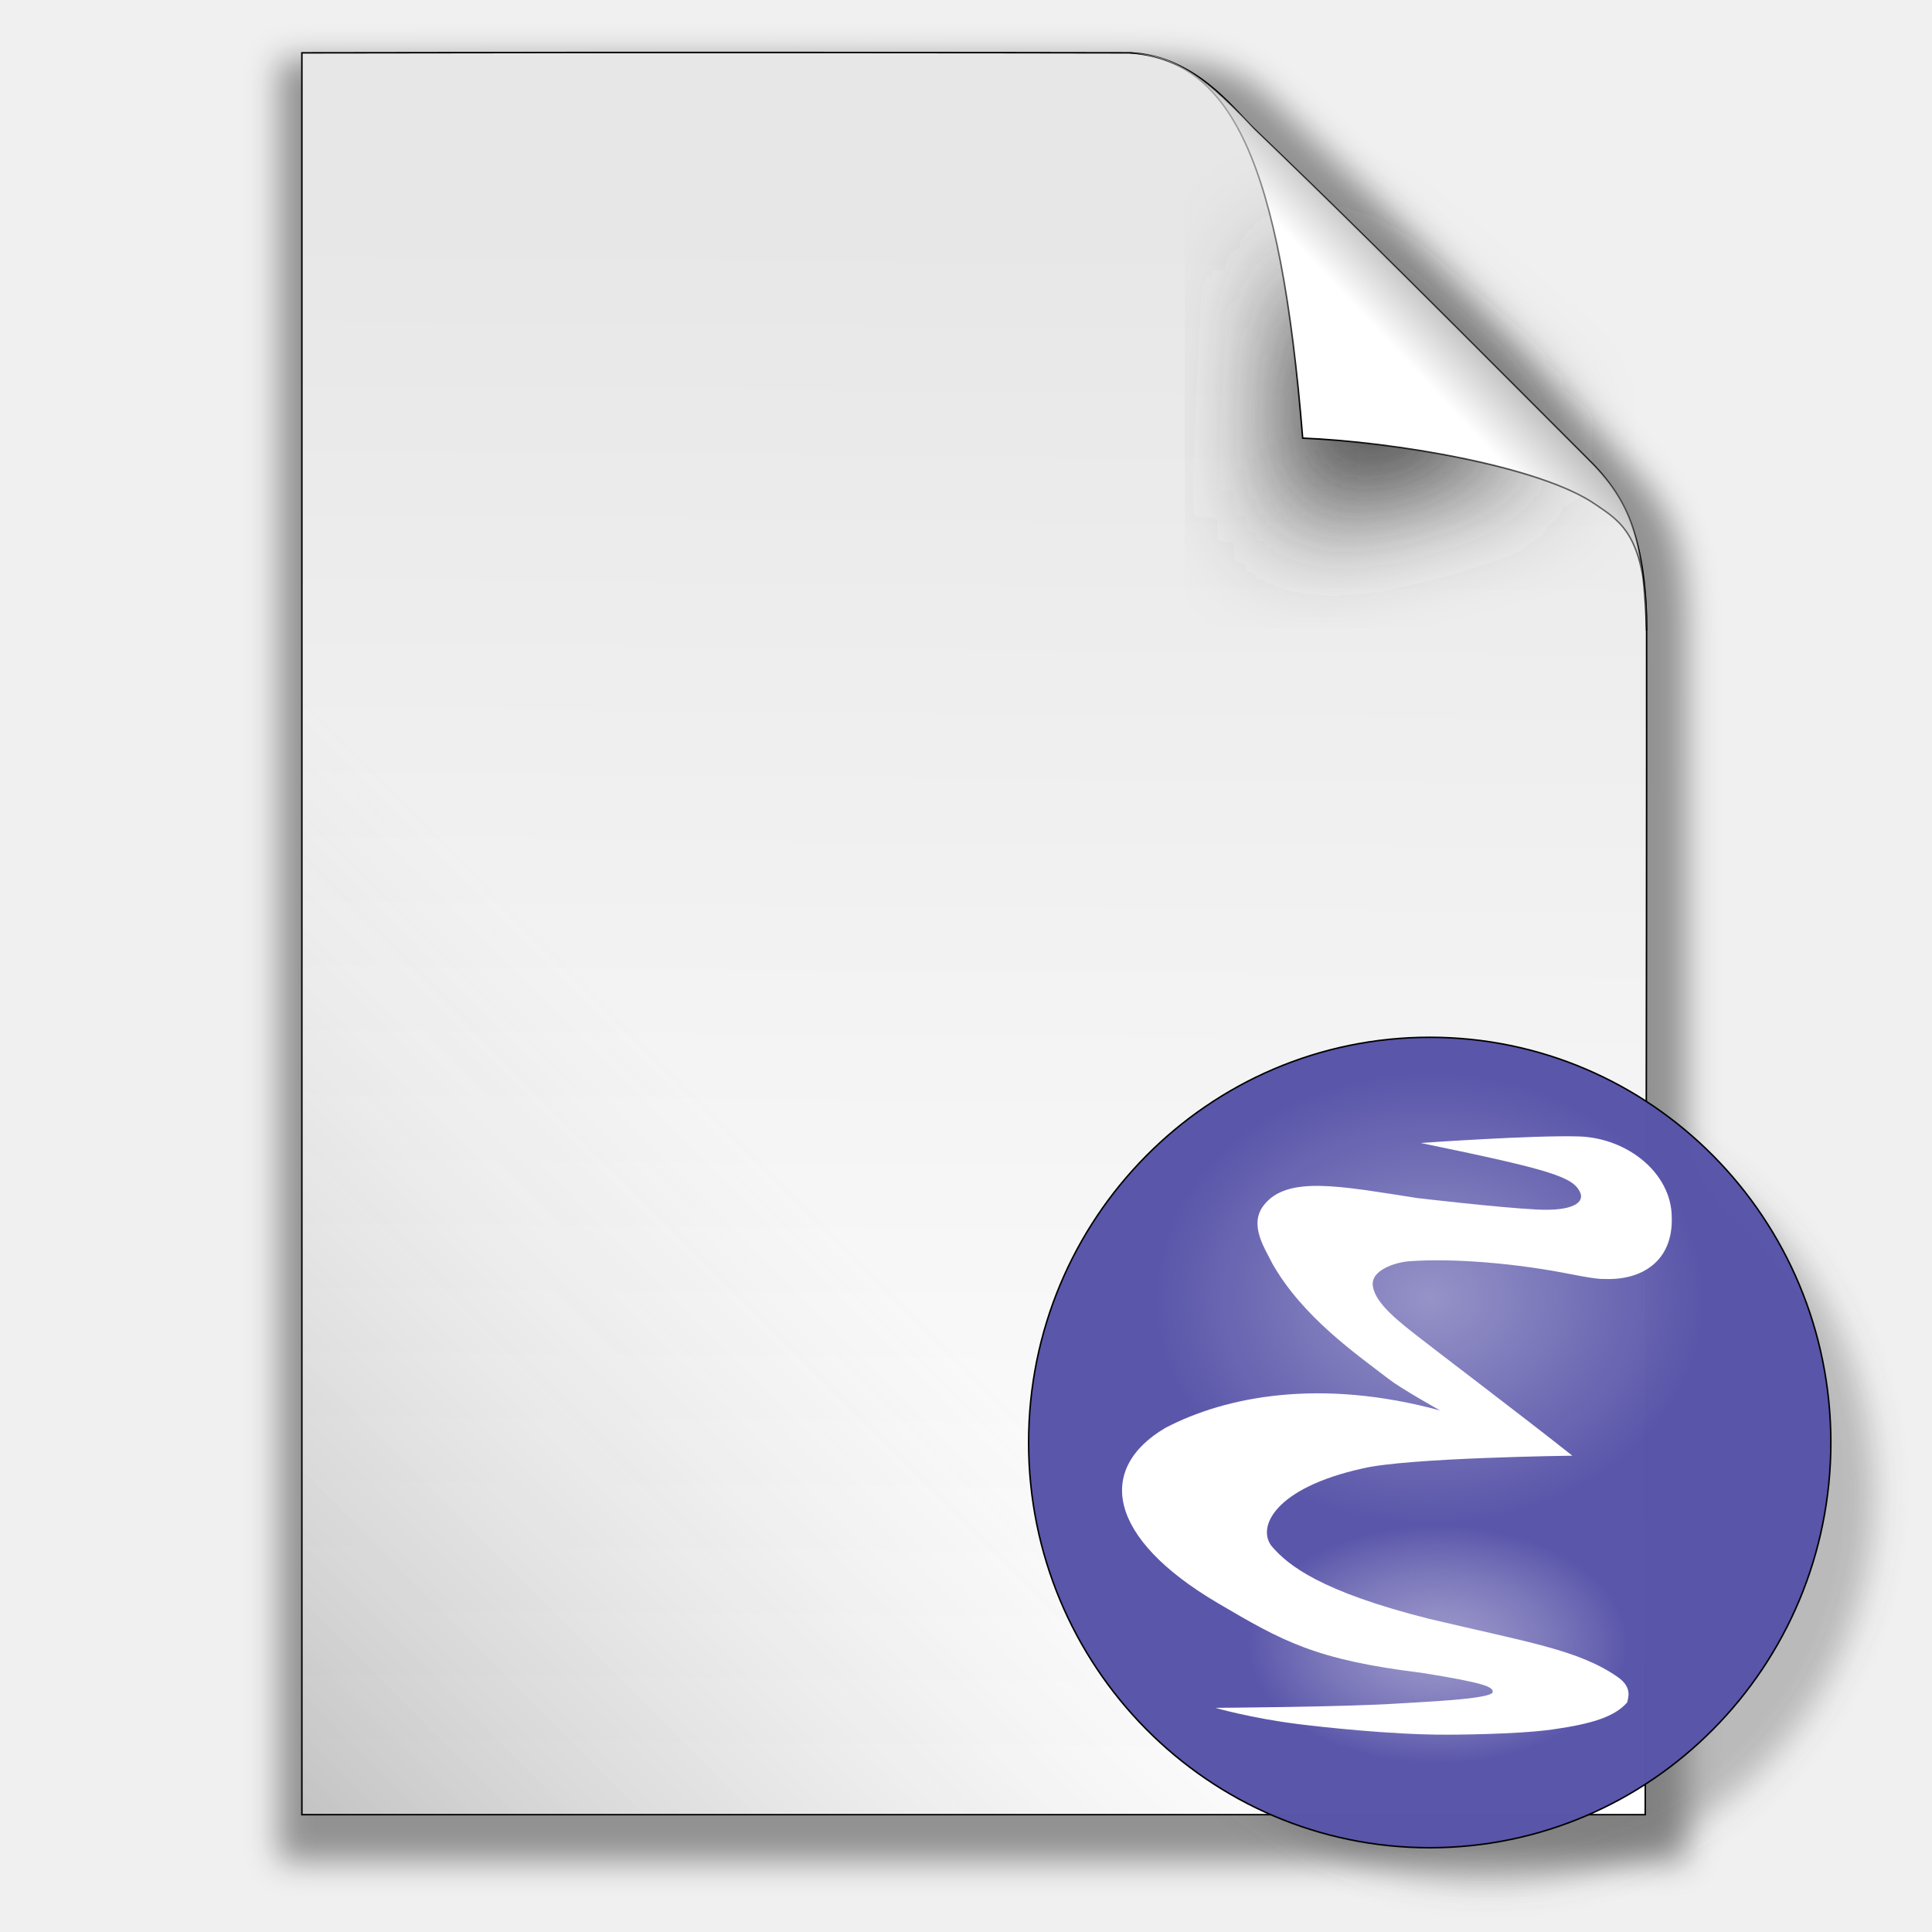
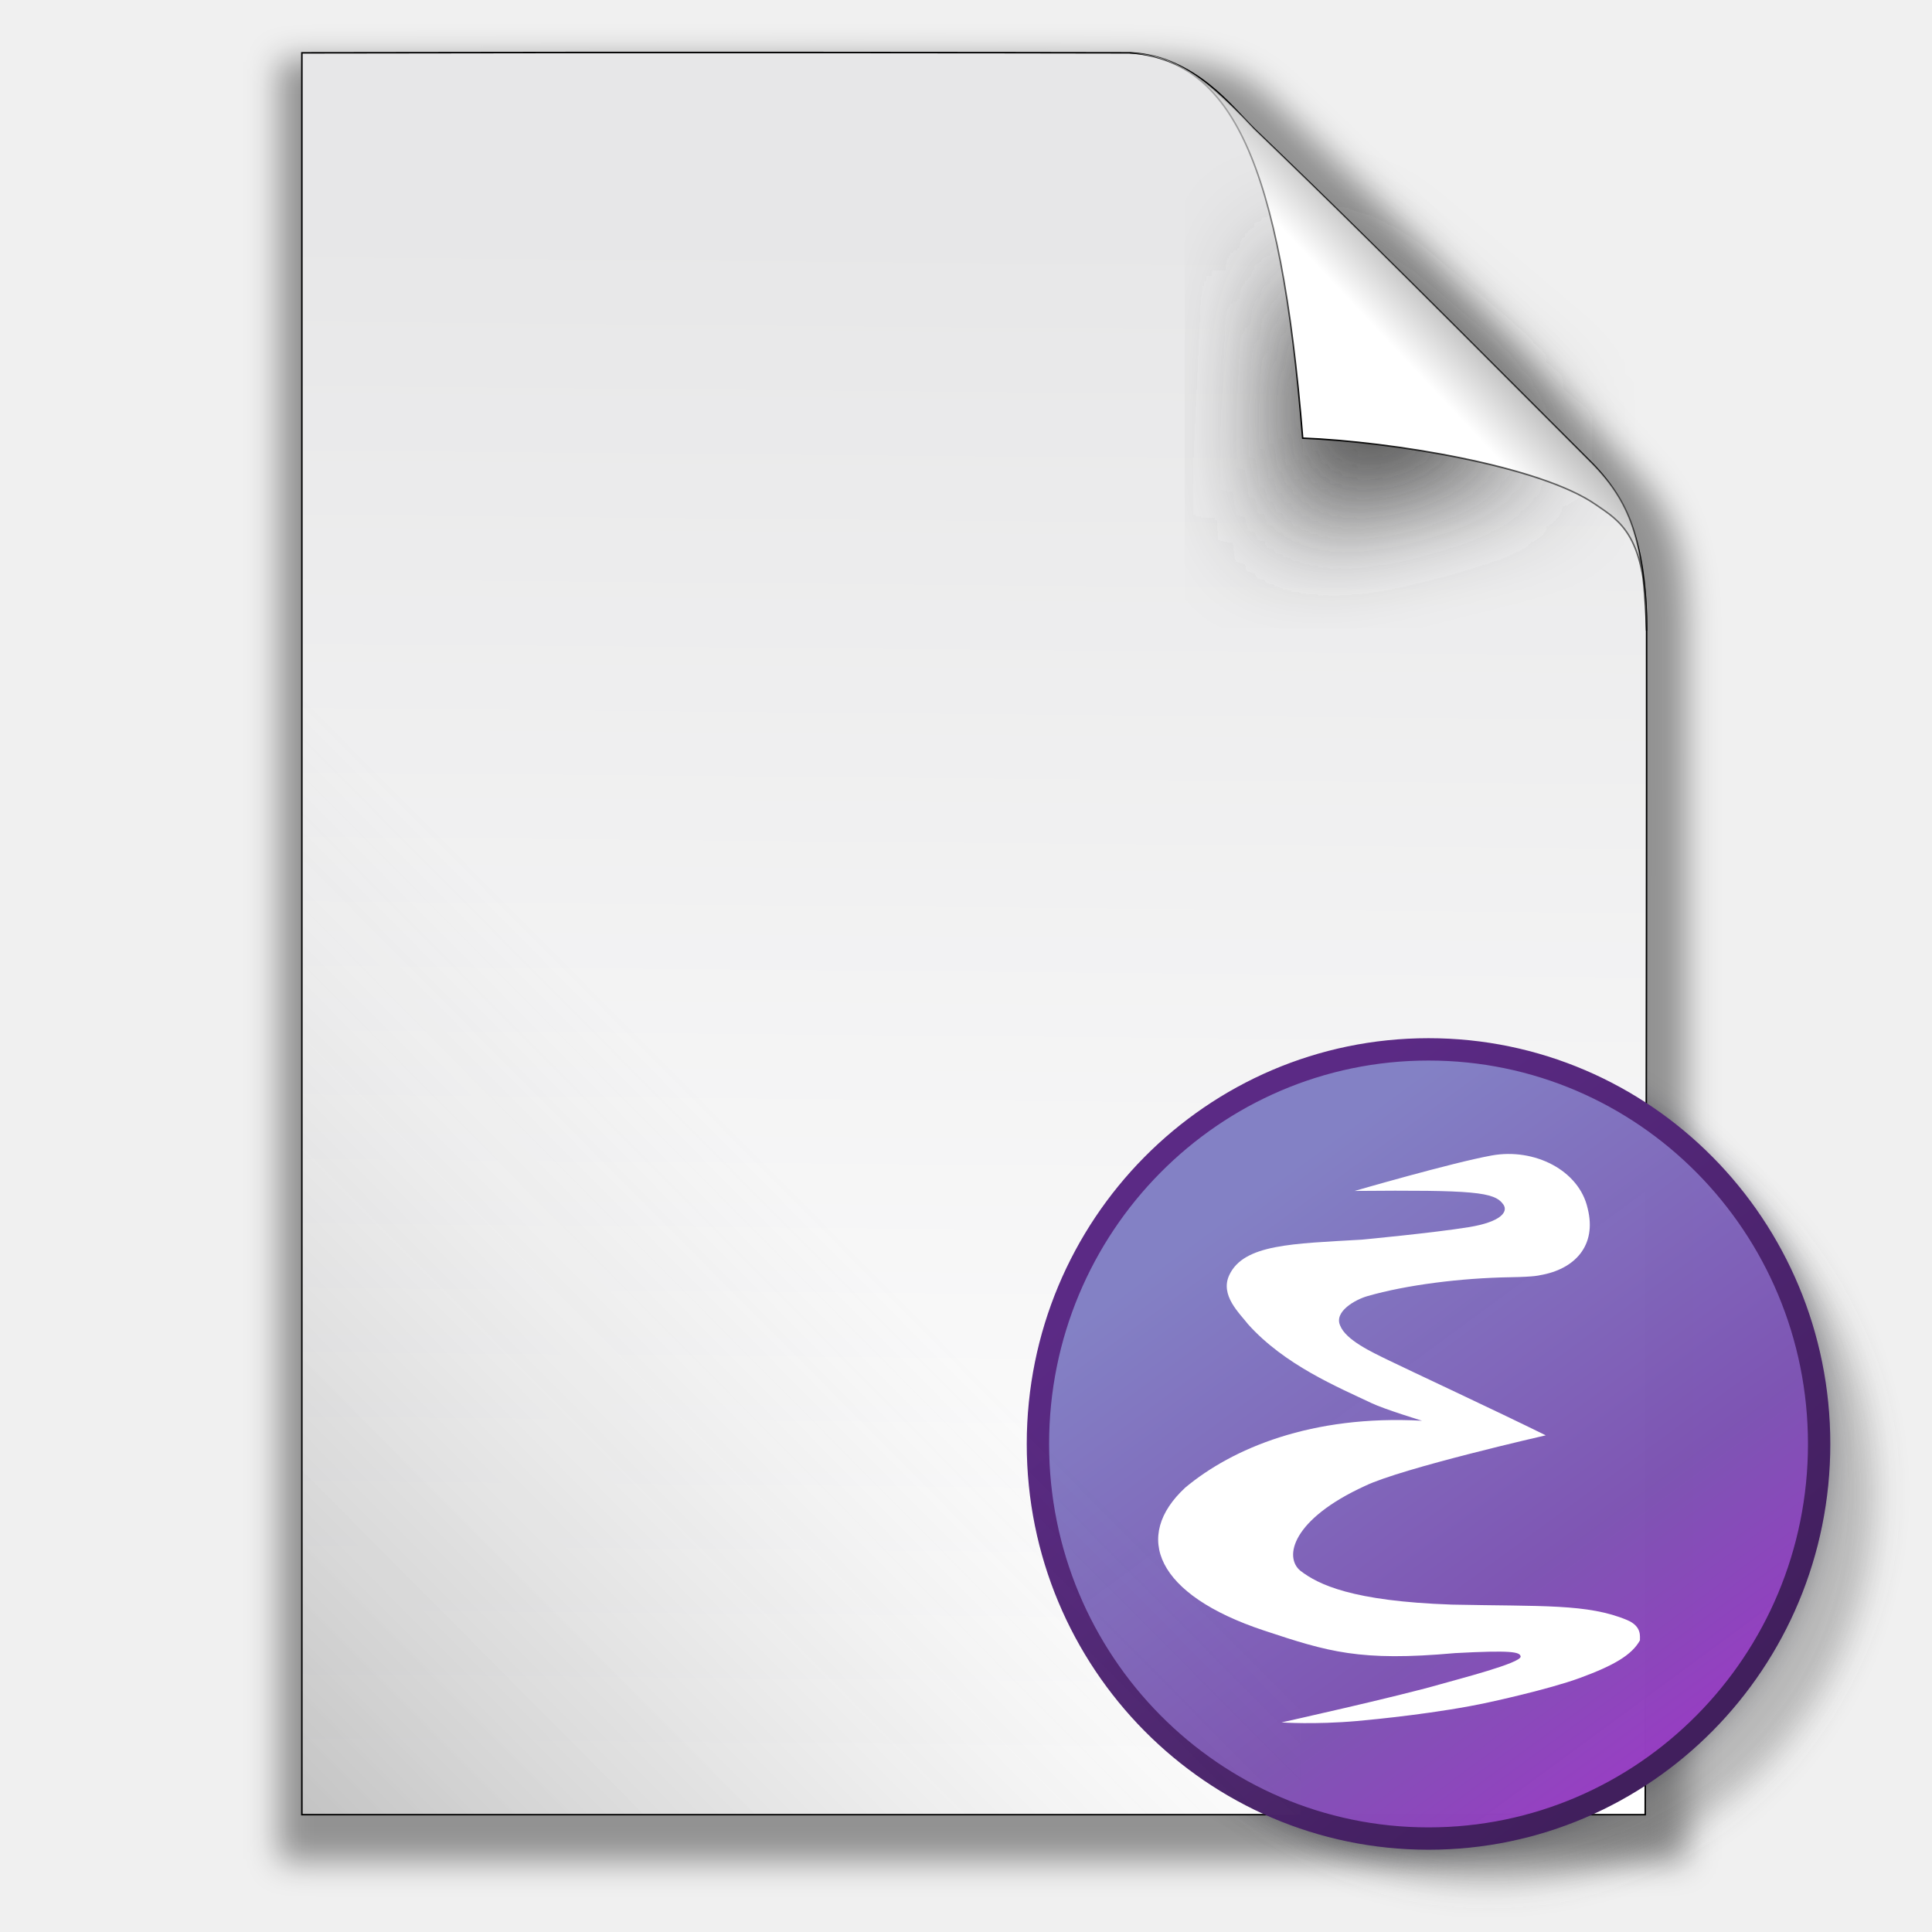
- <svg xmlns="http://www.w3.org/2000/svg" xmlns:xlink="http://www.w3.org/1999/xlink" version="1.0" width="512" height="512" viewBox="0.5 25.1 512 512" id="svg2478" xml:space="preserve">
+ <svg xmlns="http://www.w3.org/2000/svg" xmlns:xlink="http://www.w3.org/1999/xlink" xml:space="preserve" id="svg2478" viewBox="0.5 25.1 512 512" height="512" width="512" version="1.0">
  <defs id="defs2480">
    <linearGradient id="linearGradient3251">
-       <stop id="stop3253" style="stop-color:#000000;stop-opacity:1" offset="0" />
-       <stop id="stop3255" style="stop-color:#000000;stop-opacity:0" offset="1" />
+       <stop offset="0" style="stop-color:#000000;stop-opacity:1" id="stop3253" />
+       <stop offset="1" style="stop-color:#000000;stop-opacity:0" id="stop3255" />
    </linearGradient>
    <linearGradient id="linearGradient3591">
-       <stop id="stop3593" style="stop-color:#ffffff;stop-opacity:1" offset="0" />
-       <stop id="stop3595" style="stop-color:#969696;stop-opacity:1" offset="1" />
+       <stop offset="0" style="stop-color:#ffffff;stop-opacity:1" id="stop3593" />
+       <stop offset="1" style="stop-color:#969696;stop-opacity:1" id="stop3595" />
    </linearGradient>
    <linearGradient id="linearGradient3423">
-       <stop id="stop3425" style="stop-color:#e7e7e8;stop-opacity:1" offset="0" />
-       <stop id="stop3427" style="stop-color:#ffffff;stop-opacity:1" offset="1" />
+       <stop offset="0" style="stop-color:#e7e7e8;stop-opacity:1" id="stop3425" />
+       <stop offset="1" style="stop-color:#ffffff;stop-opacity:1" id="stop3427" />
    </linearGradient>
    <linearGradient id="linearGradient3411">
-       <stop id="stop3413" style="stop-color:#000000;stop-opacity:1" offset="0" />
-       <stop id="stop3415" style="stop-color:#000000;stop-opacity:0" offset="1" />
+       <stop offset="0" style="stop-color:#000000;stop-opacity:1" id="stop3413" />
+       <stop offset="1" style="stop-color:#000000;stop-opacity:0" id="stop3415" />
    </linearGradient>
    <linearGradient id="linearGradient3399">
-       <stop id="stop3401" style="stop-color:#000000;stop-opacity:0.235" offset="0" />
-       <stop id="stop3403" style="stop-color:#969696;stop-opacity:0" offset="1" />
+       <stop offset="0" style="stop-color:#000000;stop-opacity:0.235" id="stop3401" />
+       <stop offset="1" style="stop-color:#969696;stop-opacity:0" id="stop3403" />
    </linearGradient>
    <linearGradient id="linearGradient3385">
-       <stop id="stop3387" style="stop-color:#000000;stop-opacity:1" offset="0" />
-       <stop id="stop3389" style="stop-color:#000000;stop-opacity:0" offset="1" />
+       <stop offset="0" style="stop-color:#000000;stop-opacity:1" id="stop3387" />
+       <stop offset="1" style="stop-color:#000000;stop-opacity:0" id="stop3389" />
    </linearGradient>
    <linearGradient id="linearGradient4966">
-       <stop id="stop4968" style="stop-color:#9d99cb;stop-opacity:1" offset="0" />
-       <stop id="stop4970" style="stop-color:#b6b3d8;stop-opacity:0" offset="1" />
+       <stop offset="0" style="stop-color:#9d99cb;stop-opacity:1" id="stop4968" />
+       <stop offset="1" style="stop-color:#b6b3d8;stop-opacity:0" id="stop4970" />
    </linearGradient>
-     <radialGradient cx="299.701" cy="371.764" r="76.696" fx="299.701" fy="371.764" id="radialGradient4972" xlink:href="#linearGradient4966" gradientUnits="userSpaceOnUse" gradientTransform="matrix(0.6567567,0,0,0.4104729,184.6436,308.3056)" />
+     <radialGradient gradientTransform="matrix(0.6567567,0,0,0.4104729,184.6436,308.3056)" gradientUnits="userSpaceOnUse" xlink:href="#linearGradient4966" id="radialGradient4972" fy="371.764" fx="299.701" r="76.696" cy="371.764" cx="299.701" />
    <linearGradient id="linearGradient4898">
-       <stop id="stop4900" style="stop-color:#9693c8;stop-opacity:1" offset="0" />
-       <stop id="stop4902" style="stop-color:#5955a9;stop-opacity:0.992" offset="1" />
+       <stop offset="0" style="stop-color:#9693c8;stop-opacity:1" id="stop4900" />
+       <stop offset="1" style="stop-color:#5955a9;stop-opacity:0.992" id="stop4902" />
    </linearGradient>
-     <radialGradient cx="20.952" cy="-108.969" r="266.765" fx="20.952" fy="-108.969" id="radialGradient4892" xlink:href="#linearGradient4898" gradientUnits="userSpaceOnUse" gradientTransform="matrix(0.2716588,0,0,0.2230142,373.7031,393.4388)" />
-     <linearGradient x1="80.842" y1="140.172" x2="198.413" y2="71.767" id="linearGradient3391" xlink:href="#linearGradient3385" gradientUnits="userSpaceOnUse" />
-     <radialGradient cx="91.433" cy="186.271" r="136" fx="91.433" fy="186.271" id="radialGradient3393" xlink:href="#linearGradient3385" gradientUnits="userSpaceOnUse" gradientTransform="matrix(1,0,0,1.099265,0,-14.84007)" />
-     <linearGradient x1="80.5" y1="506" x2="229.866" y2="357.598" id="linearGradient3405" xlink:href="#linearGradient3399" gradientUnits="userSpaceOnUse" gradientTransform="translate(-0.2692978,0.2692938)" />
-     <linearGradient x1="262.182" y1="86.314" x2="258.518" y2="495.989" id="linearGradient3429" xlink:href="#linearGradient3423" gradientUnits="userSpaceOnUse" />
+     <radialGradient gradientTransform="matrix(0.2716588,0,0,0.2230142,373.7031,393.4388)" gradientUnits="userSpaceOnUse" xlink:href="#linearGradient4898" id="radialGradient4892" fy="-108.969" fx="20.952" r="266.765" cy="-108.969" cx="20.952" />
+     <linearGradient gradientUnits="userSpaceOnUse" xlink:href="#linearGradient3385" id="linearGradient3391" y2="71.767" x2="198.413" y1="140.172" x1="80.842" />
+     <radialGradient gradientTransform="matrix(1,0,0,1.099265,0,-14.84007)" gradientUnits="userSpaceOnUse" xlink:href="#linearGradient3385" id="radialGradient3393" fy="186.271" fx="91.433" r="136" cy="186.271" cx="91.433" />
+     <linearGradient gradientTransform="translate(-0.2692978,0.2692938)" gradientUnits="userSpaceOnUse" xlink:href="#linearGradient3399" id="linearGradient3405" y2="357.598" x2="229.866" y1="506" x1="80.5" />
+     <linearGradient gradientUnits="userSpaceOnUse" xlink:href="#linearGradient3423" id="linearGradient3429" y2="495.989" x2="258.518" y1="86.314" x1="262.182" />
    <filter id="filter3567">
-       <feGaussianBlur id="feGaussianBlur3569" stdDeviation="4.274" />
+       <feGaussianBlur stdDeviation="4.274" id="feGaussianBlur3569" />
    </filter>
-     <linearGradient x1="368.369" y1="115.665" x2="389.525" y2="95.825" id="linearGradient3597" xlink:href="#linearGradient3591" gradientUnits="userSpaceOnUse" />
-     <filter height="1.768" y="-0.384" width="1.768" x="-0.384" id="filter3715">
-       <feGaussianBlur id="feGaussianBlur3717" stdDeviation="14.421" />
+     <linearGradient gradientUnits="userSpaceOnUse" xlink:href="#linearGradient3591" id="linearGradient3597" y2="95.825" x2="389.525" y1="115.665" x1="368.369" />
+     <filter id="filter3715" x="-0.384" width="1.768" y="-0.384" height="1.768">
+       <feGaussianBlur stdDeviation="14.421" id="feGaussianBlur3717" />
    </filter>
    <filter id="filter3731">
-       <feGaussianBlur id="feGaussianBlur3733" stdDeviation="4.397" />
+       <feGaussianBlur stdDeviation="4.397" id="feGaussianBlur3733" />
    </filter>
-     <linearGradient x1="348.038" y1="139.483" x2="394.196" y2="83.419" id="linearGradient3257" xlink:href="#linearGradient3251" gradientUnits="userSpaceOnUse" />
+     <linearGradient gradientUnits="userSpaceOnUse" xlink:href="#linearGradient3251" id="linearGradient3257" y2="83.419" x2="394.196" y1="139.483" x1="348.038" />
+     <filter height="1.088" y="-0.044" width="1.089" x="-0.045" id="filter4350" style="color-interpolation-filters:sRGB">
+       <feGaussianBlur id="feGaussianBlur4352" stdDeviation="8.785" />
+     </filter>
+     <linearGradient gradientTransform="matrix(0.3880384,0,0,0.3677551,375.0286,404.8282)" spreadMethod="pad" gradientUnits="userSpaceOnUse" y2="300.74" x2="236.614" y1="-161.851" x1="-122.202" id="linearGradient4274" xlink:href="#linearGradient4284" />
+     <linearGradient id="linearGradient4284">
+       <stop offset="0" style="stop-color:#8381c5;stop-opacity:1" id="stop4286" />
+       <stop id="stop4290" style="stop-color:#7e55b3;stop-opacity:0.996" offset="0.566" />
+       <stop offset="1" style="stop-color:#a52ecb;stop-opacity:0.992" id="stop4288" />
+     </linearGradient>
+     <linearGradient gradientTransform="matrix(0.4382123,0,0,0.4382123,267.1359,294.8115)" gradientUnits="userSpaceOnUse" y2="66.018" x2="173.945" y1="396.607" x1="447.809" id="linearGradient4298" xlink:href="#linearGradient4292" />
+     <linearGradient id="linearGradient4292">
+       <stop id="stop4294" offset="0" style="stop-color:#411f5d;stop-opacity:1" />
+       <stop id="stop4296" offset="1" style="stop-color:#5b2a85;stop-opacity:1" />
+     </linearGradient>
+     <filter id="filter4354" style="color-interpolation-filters:sRGB">
+       <feGaussianBlur id="feGaussianBlur4356" stdDeviation="8.785" />
+     </filter>
+     <filter id="filter4358" style="color-interpolation-filters:sRGB">
+       <feGaussianBlur id="feGaussianBlur4360" stdDeviation="8.785" />
+     </filter>
  </defs>
-   <path d="M 65.84,40.221 L 65.84,531.216 L 454.736,531.216 C 454.736,531.216 454.823,271.398 454.736,195.859 C 454.713,176.386 452.525,165.222 440.525,152.467 C 385.213,93.678 362.191,71.632 340.143,51.22 C 333.956,45.492 327.072,40.427 305.479,40.221 C 275.149,39.932 168.816,40.028 65.84,40.221 z" transform="matrix(0.9551184,0,0,0.9693433,12.27485,2.7156)" id="path3431" style="fill:#0a0a0a;fill-opacity:0.392;fill-rule:evenodd;stroke:#000000;stroke-width:0.429;stroke-linecap:butt;stroke-linejoin:miter;stroke-miterlimit:4;stroke-dasharray:none;stroke-opacity:1;filter:url(#filter3731)" />
-   <rect width="512" height="512" x="0.5" y="25.1" id="rect2482" style="fill:none;stroke:#000000;stroke-width:1.061;display:none" />
-   <path d="M 505.482,424.971 C 505.482,484.278 457.89,532.356 399.182,532.356 C 340.475,532.356 292.883,484.278 292.883,424.971 C 292.883,365.663 340.475,317.585 399.182,317.585 C 457.89,317.585 505.482,365.663 505.482,424.971 z" transform="matrix(0.9609994,0,0,0.9613938,11.42259,12.26074)" id="path3503" style="opacity:1;fill:#646464;fill-opacity:0.392;stroke:#7b0000;stroke-width:0;stroke-miterlimit:4;stroke-dasharray:none;stroke-opacity:1;filter:url(#filter3567)" />
-   <path d="M 80.5,39.1 L 80.5,506 L 436.5,506 C 436.5,506 436.947,264.062 436.866,192.23 C 436.846,173.713 433.766,159.256 422.209,147.67 C 365.347,90.667 353.066,78.68 332.883,59.27 C 327.219,53.823 317.437,40.029 299.868,39.1 C 272.103,39.05 174.766,38.917 80.5,39.1 z" id="path3419" style="fill:url(#linearGradient3429);fill-opacity:1;fill-rule:evenodd;stroke:#000000;stroke-width:0.4;stroke-linecap:butt;stroke-linejoin:miter;stroke-miterlimit:4;stroke-dasharray:none;stroke-opacity:1" />
-   <rect width="264.621" height="328.512" x="80.5" y="177.488" id="rect3395" style="opacity:1;fill:url(#linearGradient3405);fill-opacity:1;stroke:#000030;stroke-width:0;stroke-miterlimit:4;stroke-dasharray:none;stroke-opacity:1" />
-   <path d="M 485.694,407.382 C 485.694,466.689 438.102,514.767 379.395,514.767 C 320.687,514.767 273.095,466.689 273.095,407.382 C 273.095,348.074 320.687,299.996 379.395,299.996 C 438.102,299.996 485.694,348.074 485.694,407.382 z" id="path4864" style="opacity:1;fill:url(#radialGradient4892);fill-opacity:1;stroke:#000000;stroke-width:0.4;stroke-miterlimit:4;stroke-dasharray:none;stroke-opacity:1" />
-   <path d="M 431.845,460.905 C 431.853,478.295 409.299,492.395 381.475,492.395 C 353.65,492.395 331.096,478.295 331.104,460.905 C 331.096,443.514 353.65,429.414 381.475,429.414 C 409.299,429.414 431.853,443.514 431.845,460.905 L 431.845,460.905 z" id="path4946" style="opacity:1;fill:url(#radialGradient4972);fill-opacity:1;stroke:#7b0000;stroke-width:0;stroke-miterlimit:4;stroke-dasharray:none;stroke-opacity:1" />
-   <path d="M 322.567,477.695 C 322.567,477.695 332.021,480.44 344.604,482.009 C 349.701,482.644 369.09,484.866 383.957,484.807 C 383.957,484.807 402.063,484.828 412.057,483.408 C 422.515,481.923 428.439,480.027 431.737,476.243 C 431.822,475.341 433.328,472.401 429.263,469.565 C 418.871,462.315 405.436,460.331 379.34,454.134 C 350.482,446.878 341.858,439.931 337.55,434.903 C 333.466,429.864 338.317,419.399 361.57,414.265 C 373.343,411.4 417.191,410.873 417.191,410.873 C 404.611,400.886 380.994,383.005 376.166,379.202 C 371.933,375.867 365.11,370.749 364.376,366.175 C 363.387,361.723 370.395,359.579 374.105,359.332 C 386.06,358.508 402.385,359.909 416.896,362.795 C 424.19,364.245 425.47,364.032 425.47,364.032 C 435.859,364.526 443.939,359.085 443.527,347.624 C 443.444,335.999 431.821,326.678 418.957,326.27 C 406.843,325.887 376.991,328.002 376.991,328.002 C 411.784,335.175 417.472,337.005 419.287,341.193 C 420.359,343.667 417.496,346.126 407.909,345.646 C 397.471,345.123 376.084,342.595 376.084,342.595 C 355.719,339.462 341.538,336.494 335.355,344.574 C 331.315,349.853 335.932,356.281 337.746,360.074 C 345.826,374.173 359.797,383.845 368.664,390.662 C 372,393.227 382.185,398.907 382.185,398.907 C 350.525,390.25 325.296,395.115 309.301,403.524 C 290.915,414.407 294.06,432.773 323.235,449.942 C 340.466,460.084 349.046,464.955 377.26,468.419 C 393.751,471.049 396.208,472.125 396.083,473.497 C 395.907,475.43 376.564,476.162 371.247,476.529 C 357.722,477.462 322.742,477.695 322.567,477.695 z" id="path4839" style="fill:#ffffff;fill-opacity:1;fill-rule:evenodd;stroke:#000000;stroke-width:0;stroke-linecap:butt;stroke-linejoin:miter;stroke-miterlimit:4;stroke-dasharray:none;stroke-opacity:1" />
-   <path d="M 343.708,92.438 L 340.451,163.983 L 407.924,146.897 L 343.708,92.438 z" id="path3605" style="fill:#464646;fill-opacity:1;fill-rule:evenodd;stroke:#000000;stroke-width:1px;stroke-linecap:butt;stroke-linejoin:miter;stroke-opacity:1;filter:url(#filter3715)" />
-   <path d="M 345.723,141.212 C 369.547,142.158 408.636,148.577 423.389,158.822 C 429.632,163.157 437.024,166.827 436.866,192.23 C 436.059,170.159 433.766,159.256 422.209,147.67 C 365.347,90.667 353.066,78.68 332.883,59.27 C 316.593,41.731 308.652,39.564 299.868,39.1 C 326.812,41.201 339.808,67.675 345.723,141.212 z" id="path3587" style="fill:url(#linearGradient3597);fill-opacity:1;fill-rule:evenodd;stroke:url(#linearGradient3257);stroke-width:0.4;stroke-linecap:butt;stroke-linejoin:miter;stroke-miterlimit:4;stroke-dasharray:none;stroke-opacity:1" />
+   <path style="fill:#0a0a0a;fill-opacity:0.392;fill-rule:evenodd;stroke:#000000;stroke-width:0.429;stroke-linecap:butt;stroke-linejoin:miter;stroke-miterlimit:4;stroke-dasharray:none;stroke-opacity:1;filter:url(#filter3731)" id="path3431" transform="matrix(0.9551184,0,0,0.9693433,12.27485,2.7156)" d="M 65.84,40.221 L 65.84,531.216 L 454.736,531.216 C 454.736,531.216 454.823,271.398 454.736,195.859 C 454.713,176.386 452.525,165.222 440.525,152.467 C 385.213,93.678 362.191,71.632 340.143,51.22 C 333.956,45.492 327.072,40.427 305.479,40.221 C 275.149,39.932 168.816,40.028 65.84,40.221 z" />
+   <rect style="fill:none;stroke:#000000;stroke-width:1.061;display:none" id="rect2482" y="25.1" x="0.5" height="512" width="512" />
+   <path style="opacity:1;fill:#646464;fill-opacity:0.392;stroke:#7b0000;stroke-width:0;stroke-miterlimit:4;stroke-dasharray:none;stroke-opacity:1;filter:url(#filter3567)" id="path3503" transform="matrix(0.9609994,0,0,0.9613938,11.42259,12.26074)" d="M 505.482,424.971 C 505.482,484.278 457.89,532.356 399.182,532.356 C 340.475,532.356 292.883,484.278 292.883,424.971 C 292.883,365.663 340.475,317.585 399.182,317.585 C 457.89,317.585 505.482,365.663 505.482,424.971 z" />
+   <path transform="matrix(0.4382123,0,0,0.4382123,267.1359,294.8115)" d="m 491.669,257.759 c 0,131.794 -105.76,238.635 -236.222,238.635 -130.462,0 -236.222,-106.84 -236.222,-238.635 0,-131.794 105.76,-238.635 236.222,-238.635 130.462,0 236.222,106.84 236.222,238.635 z" id="path4351" style="opacity:0.405;fill:#211f46;fill-opacity:0.996;stroke:#0a0b1b;stroke-width:8.533;stroke-miterlimit:4;stroke-dasharray:none;stroke-opacity:1;filter:url(#filter4350)" />
+   <path style="fill:url(#linearGradient3429);fill-opacity:1;fill-rule:evenodd;stroke:#000000;stroke-width:0.4;stroke-linecap:butt;stroke-linejoin:miter;stroke-miterlimit:4;stroke-dasharray:none;stroke-opacity:1" id="path3419" d="M 80.5,39.1 L 80.5,506 L 436.5,506 C 436.5,506 436.947,264.062 436.866,192.23 C 436.846,173.713 433.766,159.256 422.209,147.67 C 365.347,90.667 353.066,78.68 332.883,59.27 C 327.219,53.823 317.437,40.029 299.868,39.1 C 272.103,39.05 174.766,38.917 80.5,39.1 z" />
+   <path style="opacity:1;fill:url(#linearGradient4274);fill-opacity:1;stroke:url(#linearGradient4298);stroke-width:5.923;stroke-miterlimit:4;stroke-dasharray:none;stroke-opacity:1" id="path4864-6" d="m 482.591,407.765 c 0,57.754 -46.345,104.573 -103.515,104.573 -57.17,0 -103.515,-46.819 -103.515,-104.573 0,-57.754 46.345,-104.573 103.515,-104.573 57.17,0 103.515,46.819 103.515,104.573 z" />
+   <rect style="opacity:1;fill:url(#linearGradient3405);fill-opacity:1;stroke:#000030;stroke-width:0;stroke-miterlimit:4;stroke-dasharray:none;stroke-opacity:1" id="rect3395" y="177.488" x="80.5" height="328.512" width="264.621" />
+   <path style="fill:#ffffff;fill-opacity:1;fill-rule:evenodd;stroke:#000000;stroke-width:0;stroke-linecap:butt;stroke-linejoin:miter;stroke-miterlimit:4;stroke-dasharray:none;stroke-opacity:1" id="path4839-2" d="m 340.119,481.559 c 0,0 8.765,0.62 20.041,-0.374 4.566,-0.403 21.904,-2.105 34.866,-4.948 0,0 15.804,-3.382 24.259,-6.498 8.847,-3.26 13.661,-6.027 15.827,-9.948 -0.094,-0.803 0.667,-3.652 -3.413,-5.363 -10.43,-4.375 -22.527,-3.583 -46.463,-4.091 -26.544,-0.912 -35.374,-5.355 -40.078,-8.934 -4.511,-3.63 -2.243,-13.673 17.084,-22.52 9.736,-4.711 47.9,-13.405 47.9,-13.405 -12.853,-6.353 -36.82,-17.522 -41.747,-19.934 -4.321,-2.115 -11.236,-5.3 -12.735,-9.154 -1.699,-3.699 4.014,-6.886 7.205,-7.799 10.277,-2.965 24.786,-4.807 37.991,-5.014 6.637,-0.104 7.715,-0.531 7.715,-0.531 9.158,-1.519 15.187,-7.785 12.675,-17.708 -2.255,-10.129 -14.148,-16.081 -25.45,-14.02 -10.643,1.94 -36.296,9.392 -36.296,9.392 31.709,-0.274 37.016,0.255 39.386,3.569 1.4,1.957 -0.636,4.641 -9.093,6.022 -9.207,1.504 -28.344,3.314 -28.344,3.314 -18.359,1.09 -31.292,1.163 -35.17,9.375 -2.534,5.365 2.702,10.108 4.997,13.077 9.698,10.786 23.707,16.603 32.724,20.886 3.393,1.612 13.348,4.655 13.348,4.655 -29.253,-1.609 -50.356,7.374 -62.734,17.716 -14,12.95 -7.807,28.385 20.876,37.889 16.941,5.614 25.343,8.254 50.614,5.978 14.885,-0.802 17.231,-0.325 17.379,0.896 0.209,1.72 -16.533,5.991 -21.103,7.309 -11.628,3.354 -42.108,10.126 -42.261,10.159 z" />
+   <g transform="matrix(0.4382123,0,0,0.4382123,267.1359,294.8115)" style="opacity:0.405;stroke:none;filter:url(#filter4354)" id="g4796">
+     <g style="stroke:none" id="g4800" />
+   </g>
+   <g transform="matrix(0.4382123,0,0,0.4382123,267.1359,294.8115)" style="opacity:0.405;filter:url(#filter4358)" id="g4774" />
+   <path style="fill:#464646;fill-opacity:1;fill-rule:evenodd;stroke:#000000;stroke-width:1px;stroke-linecap:butt;stroke-linejoin:miter;stroke-opacity:1;filter:url(#filter3715)" id="path3605" d="M 343.708,92.438 L 340.451,163.983 L 407.924,146.897 L 343.708,92.438 z" />
+   <path style="fill:url(#linearGradient3597);fill-opacity:1;fill-rule:evenodd;stroke:url(#linearGradient3257);stroke-width:0.4;stroke-linecap:butt;stroke-linejoin:miter;stroke-miterlimit:4;stroke-dasharray:none;stroke-opacity:1" id="path3587" d="M 345.723,141.212 C 369.547,142.158 408.636,148.577 423.389,158.822 C 429.632,163.157 437.024,166.827 436.866,192.23 C 436.059,170.159 433.766,159.256 422.209,147.67 C 365.347,90.667 353.066,78.68 332.883,59.27 C 316.593,41.731 308.652,39.564 299.868,39.1 C 326.812,41.201 339.808,67.675 345.723,141.212 z" />
</svg>
